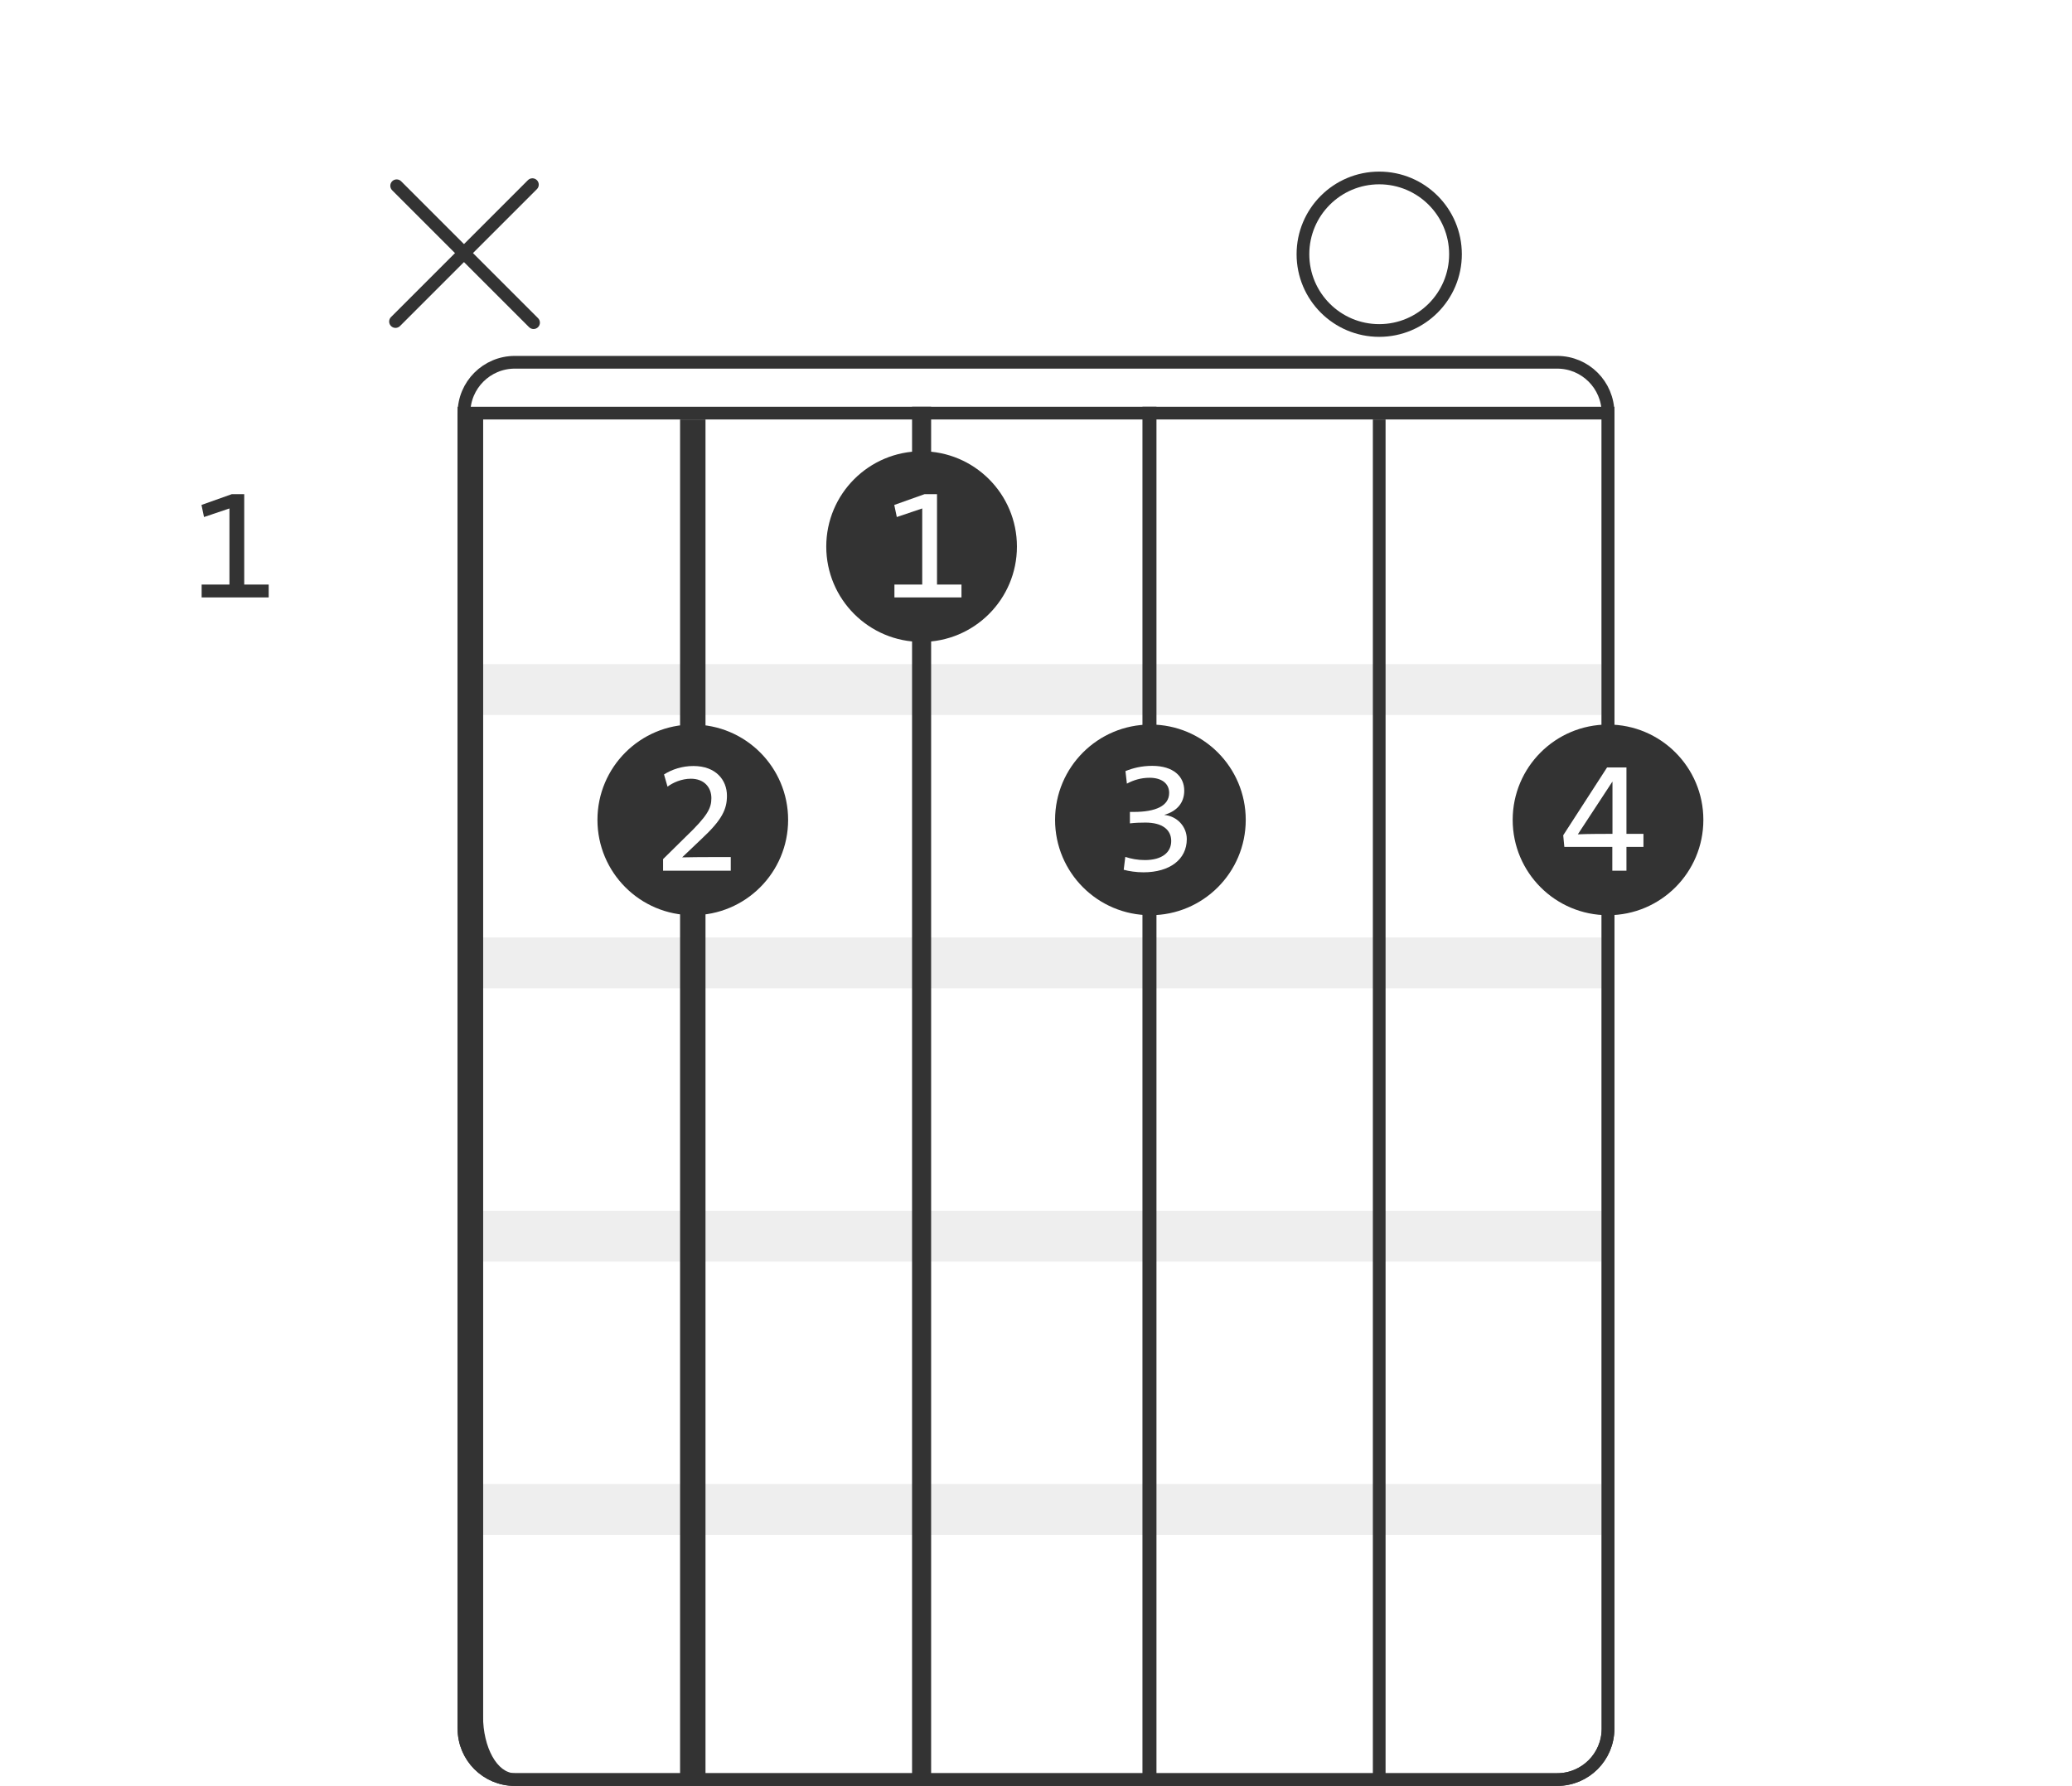
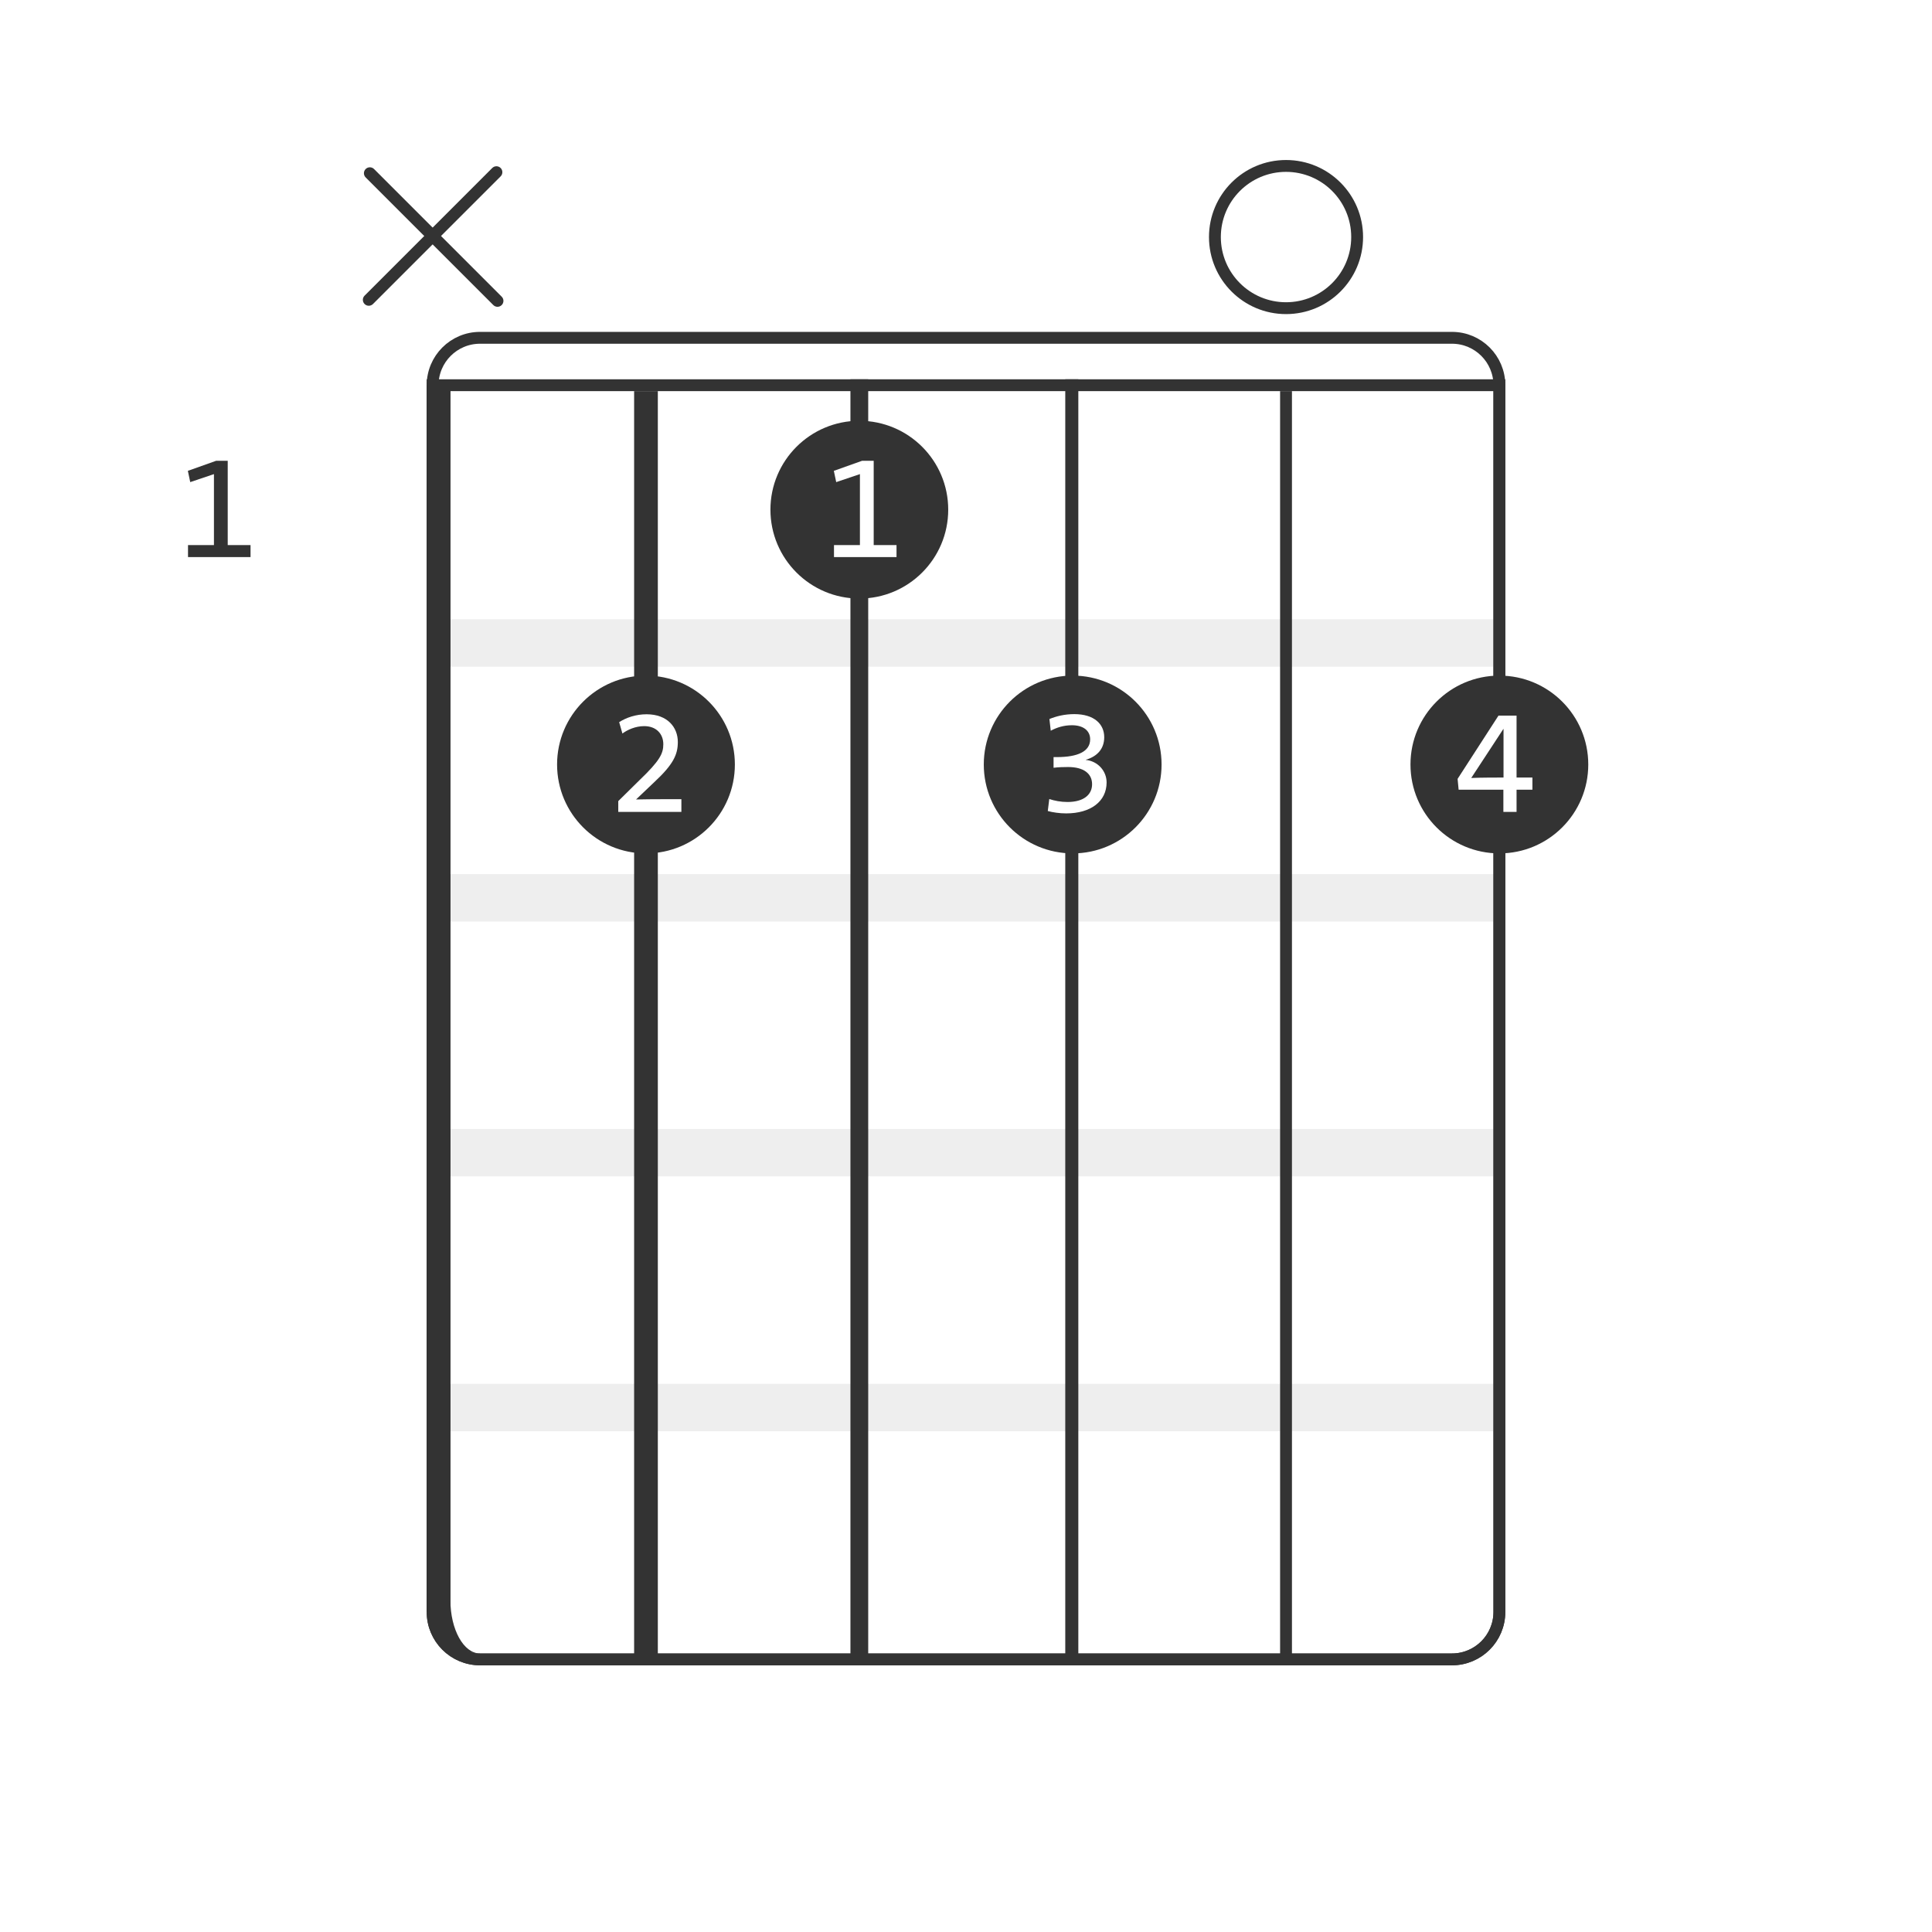
<svg xmlns="http://www.w3.org/2000/svg" xmlns:xlink="http://www.w3.org/1999/xlink" version="1.1">
  <defs>
    <symbol id="circle-1-black">
      <svg width="30" height="30" viewBox="0 0 30 30">
        <polygon fill="#333" points="21.275 23 10.725 23 10.725 20.975 15.1 20.975 15.1 9 11.1 10.35 10.7 8.45 15.475 6.75 17.425 6.75 17.425 20.975 21.275 20.975" />
      </svg>
    </symbol>
    <symbol id="circle-2-black">
      <svg width="30" height="30" viewBox="0 0 30 30">
        <path fill="#333" d="M10.975,17 L0.325,17 L0.325,15.175 L3.9,11.65 C7.35,8.35 7.925,7.15 7.925,5.575 C7.925,3.875 6.775,2.525 4.7,2.525 C3.225,2.525 1.85,3.15 1.025,3.775 L0.475,1.85 C1.7,1.075 3.3,0.525 5.1,0.525 C8.65,0.525 10.375,2.75 10.375,5.2 C10.375,7.325 9.625,8.975 6.375,12 L3.35,14.875 L3.35,14.9 C4.4,14.875 6.225,14.85 8.5,14.85 L10.975,14.85 L10.975,17 Z" transform="translate(10 6)" />
      </svg>
    </symbol>
    <symbol id="circle-3-black">
      <svg width="30" height="30" viewBox="0 0 30 30">
        <path fill="#333" d="M10.8,22.85 L11.05,20.825 C11.95,21.125 13,21.325 14.125,21.325 C16.85,21.325 18.275,20.1 18.275,18.325 C18.275,16.55 16.875,15.425 14.225,15.425 C13.325,15.425 12.625,15.45 11.775,15.55 L11.775,13.75 L12.35,13.75 C15.85,13.75 17.95,12.8 17.95,10.75 C17.95,9.275 16.775,8.375 14.875,8.375 C13.5,8.375 12.325,8.75 11.3,9.3 L11.075,7.325 C12.25,6.85 13.625,6.5 15.275,6.5 C18.625,6.5 20.325,8.175 20.325,10.4 C20.325,12.325 19.175,13.625 17.225,14.2 L17.2,14.225 C19.225,14.425 20.725,16.075 20.725,18.025 C20.725,21.225 18.05,23.25 13.9,23.25 C12.775,23.25 11.625,23.075 10.8,22.85 Z" />
      </svg>
    </symbol>
    <symbol id="circle-4-black">
      <svg width="30" height="30" viewBox="0 0 30 30">
        <path fill="#333" d="M20.575,19.25 L17.9,19.25 L17.9,23 L15.675,23 L15.675,19.25 L8.125,19.25 L7.95,17.425 L14.85,6.75 L17.9,6.75 L17.9,17.2 L20.575,17.2 L20.575,19.25 Z M15.7,17.2 L15.7,9 L15.675,9 L10.25,17.275 C11.75,17.2 14.7,17.2 15.7,17.2 Z" />
      </svg>
    </symbol>
    <symbol id="circle-5-black">
      <svg width="30" height="30" viewBox="0 0 30 30">
        <path fill="#333" d="M11,22.9 L11,20.825 C11.925,21.125 12.975,21.3 14.175,21.3 C16.85,21.3 18.325,19.975 18.325,17.95 C18.325,15.95 16.65,14.925 14.075,14.925 C13.025,14.925 12,15 11.35,15.125 L11.35,6.75 L20.15,6.75 L20.15,8.9 L13.45,8.9 L13.45,13.15 C13.875,13.125 14.45,13.1 14.825,13.1 C18.7,13.1 20.75,15.1 20.75,17.675 C20.75,21.025 18.05,23.225 14,23.225 C12.9,23.225 11.975,23.125 11,22.9 Z" />
      </svg>
    </symbol>
    <symbol id="circle-6-black">
      <svg width="30" height="30" viewBox="0 0 30 30">
        <path fill="#333" d="M19.951 6.6V8.575C19.451 8.5 18.951 8.45 18.301 8.45C14.976 8.45 13.226 10.375 12.601 13.675C12.551 13.925 12.476 14.35 12.401 14.9H12.426C13.226 13.525 14.726 12.775 16.451 12.775C19.701 12.775 21.501 14.875 21.501 17.525C21.501 20.975 19.251 23.25 15.851 23.25C12.326 23.25 10.176 20.75 10.176 16.4C10.176 9.45 13.626 6.525 18.476 6.525C19.001 6.525 19.601 6.55 19.951 6.6ZM19.201 17.9C19.201 15.975 18.101 14.65 15.976 14.65C13.876 14.65 12.651 16.325 12.651 17.725C12.651 19.75 13.826 21.4 16.051 21.4C18.051 21.4 19.201 19.95 19.201 17.9Z" />
      </svg>
    </symbol>
    <symbol id="circle-7-black">
      <svg width="30" height="30" viewBox="0 0 30 30">
        <path fill="#333" d="M21.25,6.75 L21.25,8.7 C18.725,13.4 16.45,18.75 15,23 L12.375,23 C14.025,18.475 16.275,13.275 18.65,8.9 C18.075,8.925 14.8,8.95 12.475,8.95 L10.275,8.95 L10.275,6.75 L21.25,6.75 Z" />
      </svg>
    </symbol>
    <symbol id="circle-8-black">
      <svg width="30" height="30" viewBox="0 0 30 30">
        <path fill="#333" d="M20.75,18.825 C20.75,21.55 18.3,23.25 15.1,23.25 C11.85,23.25 9.725,21.65 9.725,19.175 C9.725,17.1 11.375,15.85 13.2,14.8 C11.3,13.825 10.125,12.675 10.125,10.8 C10.125,8.325 12.25,6.5 15.375,6.5 C18.5,6.5 20.35,8.15 20.35,10.45 C20.35,12.325 18.925,13.475 17.25,14.475 C19.05,15.4 20.75,16.55 20.75,18.825 Z M18.05,10.65 C18.05,9.175 16.925,8.3 15.2,8.3 C13.45,8.3 12.45,9.35 12.45,10.6 C12.45,11.95 13.375,12.65 15.375,13.625 C16.825,12.8 18.05,11.975 18.05,10.65 Z M18.4,19.05 C18.4,17.275 16.825,16.475 15.075,15.675 C13.5,16.55 12.075,17.475 12.075,19 C12.075,20.4 13.225,21.4 15.325,21.4 C17.05,21.4 18.4,20.55 18.4,19.05 Z" />
      </svg>
    </symbol>
    <symbol id="circle-9-black">
      <svg width="30" height="30" viewBox="0 0 30 30">
        <path fill="#333" d="M10.9,23.05 L10.9,21.025 C11.6,21.2 12.4,21.275 13.15,21.275 C16.35,21.275 18.1,19.625 18.675,16.4 C18.75,15.925 18.8,15.625 18.9,15.2 L18.875,15.2 C18.075,16.35 16.7,17.05 14.975,17.05 C11.775,17.05 10,14.95 10,12.15 C10,8.725 12.35,6.5 15.6,6.5 C19,6.5 21.225,8.575 21.225,13.35 C21.225,20.45 17.725,23.225 12.9,23.225 C12.25,23.225 11.55,23.175 10.9,23.05 Z M18.725,12 C18.725,9.9 17.575,8.35 15.425,8.35 C13.45,8.35 12.275,9.875 12.275,11.8 C12.275,13.825 13.425,15.125 15.425,15.125 C17.55,15.125 18.725,13.7 18.725,12 Z" />
      </svg>
    </symbol>
    <symbol id="circle-0-black">
      <svg width="30" height="30" viewBox="0 0 30 30">
        <path fill="#333" d="M20.925,14.7 C20.925,20.925 18.05,23.25 15.1,23.25 C11.525,23.25 9.55,21.05 9.55,14.8 C9.55,9.1 12,6.5 15.4,6.5 C18.625,6.5 20.925,8.425 20.925,14.7 Z M18.5,14.85 C18.5,10.025 17.45,8.4 15.225,8.4 C13.375,8.4 11.975,10 11.975,14.65 C11.975,19.25 12.825,21.325 15.225,21.325 C17.275,21.325 18.5,19.25 18.5,14.85 Z" />
      </svg>
    </symbol>
    <symbol id="bar-middle">
      <svg width="36" height="30" viewBox="0 0 36 30">
        <rect width="36" height="30" fill="#333" fill-rule="evenodd" />
      </svg>
    </symbol>
    <symbol id="bar-end">
      <svg width="15" height="30" viewBox="0 0 15 30">
        <path fill="#333" fill-rule="evenodd" d="M15,0 C6.716,0 0,6.716 0,15 C0,23.284 6.716,30 15,30 L15,0 Z" />
      </svg>
    </symbol>
    <symbol id="circle-1">
      <svg width="30" height="30" viewBox="0 0 30 30">
        <g fill="none" fill-rule="evenodd">
          <circle cx="15" cy="15" r="15" fill="#333" />
          <polygon fill="#FFF" fill-rule="nonzero" points="21.275 23 10.725 23 10.725 20.975 15.1 20.975 15.1 9 11.1 10.35 10.7 8.45 15.475 6.75 17.425 6.75 17.425 20.975 21.275 20.975" />
        </g>
      </svg>
    </symbol>
    <symbol id="circle-2">
      <svg width="30" height="30" viewBox="0 0 30 30">
        <g fill="none" fill-rule="evenodd" transform="translate(0 -2)">
          <circle cx="15" cy="17" r="15" fill="#333" />
          <path fill="#FFF" fill-rule="nonzero" d="M20.975,25 L10.325,25 L10.325,23.175 L13.9,19.65 C17.35,16.35 17.925,15.15 17.925,13.575 C17.925,11.875 16.775,10.525 14.7,10.525 C13.225,10.525 11.85,11.15 11.025,11.775 L10.475,9.85 C11.7,9.075 13.3,8.525 15.1,8.525 C18.65,8.525 20.375,10.75 20.375,13.2 C20.375,15.325 19.625,16.975 16.375,20 L13.35,22.875 L13.35,22.9 C14.4,22.875 16.225,22.85 18.5,22.85 L20.975,22.85 L20.975,25 Z" />
        </g>
      </svg>
    </symbol>
    <symbol id="circle-3">
      <svg width="30" height="30" viewBox="0 0 30 30">
        <g fill="none" fill-rule="evenodd" transform="translate(0 -2)">
          <circle cx="15" cy="17" r="15" fill="#333" />
          <path fill="#FFF" fill-rule="nonzero" d="M10.8,24.85 L11.05,22.825 C11.95,23.125 13,23.325 14.125,23.325 C16.85,23.325 18.275,22.1 18.275,20.325 C18.275,18.55 16.875,17.425 14.225,17.425 C13.325,17.425 12.625,17.45 11.775,17.55 L11.775,15.75 L12.35,15.75 C15.85,15.75 17.95,14.8 17.95,12.75 C17.95,11.275 16.775,10.375 14.875,10.375 C13.5,10.375 12.325,10.75 11.3,11.3 L11.075,9.325 C12.25,8.85 13.625,8.5 15.275,8.5 C18.625,8.5 20.325,10.175 20.325,12.4 C20.325,14.325 19.175,15.625 17.225,16.2 L17.2,16.225 C19.225,16.425 20.725,18.075 20.725,20.025 C20.725,23.225 18.05,25.25 13.9,25.25 C12.775,25.25 11.625,25.075 10.8,24.85 Z" />
        </g>
      </svg>
    </symbol>
    <symbol id="circle-4">
      <svg width="30" height="30" viewBox="0 0 30 30">
        <g fill="none" fill-rule="evenodd" transform="translate(0 -2)">
          <circle cx="15" cy="17" r="15" fill="#333" />
          <path fill="#FFF" fill-rule="nonzero" d="M20.575,21.25 L17.9,21.25 L17.9,25 L15.675,25 L15.675,21.25 L8.125,21.25 L7.95,19.425 L14.85,8.75 L17.9,8.75 L17.9,19.2 L20.575,19.2 L20.575,21.25 Z M15.7,19.2 L15.7,11 L15.675,11 L10.25,19.275 C11.75,19.2 14.7,19.2 15.7,19.2 Z" />
        </g>
      </svg>
    </symbol>
    <symbol id="grid-guitar-2">
      <svg width="182" height="225" viewBox="0 0 182 209" fill="none">
        <path d="M1 48.5H180V40.5H1V48.5Z" fill="#EEEEEE" />
        <path d="M1 91.5H180V83.5H1V91.5Z" fill="#EEEEEE" />
        <path d="M1 134.5H180V126.5H1V134.5Z" fill="#EEEEEE" />
        <path d="M1 177.5H180V169.5H1V177.5Z" fill="#EEEEEE" />
        <rect x="1" y="1" width="180" height="215" rx="8" stroke="#333333" stroke-width="2" />
        <path fill-rule="evenodd" clip-rule="evenodd" d="M39 2L39 216L35 216L35 2L39 2Z" fill="#333333" />
        <path fill-rule="evenodd" clip-rule="evenodd" d="M74.5 6.47666e-06L74.5 216L71.5 216L71.5 6.61612e-06L74.5 6.47666e-06Z" fill="#333333" />
        <path fill-rule="evenodd" clip-rule="evenodd" d="M109.954 6.51366e-06L109.954 216L107.75 216L107.75 6.61612e-06L109.954 6.51366e-06Z" fill="#333333" />
        <path fill-rule="evenodd" clip-rule="evenodd" d="M146 2L146 216L144 216L144 2L146 2Z" fill="#333333" />
        <path d="M0 11C0 6.029 4.029 2 9 2C6.239 2 4 6.029 4 11V206C4 210.971 6.239 215 9 215C4.029 215 0 210.971 0 206V11Z" fill="#333333" />
      </svg>
    </symbol>
    <symbol id="grid-guitar-1">
      <svg width="182" height="225" viewBox="0 0 182 225" fill="none">
        <path d="M1 56.5H180V48.5H1V56.5Z" fill="#EEEEEE" />
        <path d="M1 99.5H180V91.5H1V99.5Z" fill="#EEEEEE" />
        <path d="M1 142.5H180V134.5H1V142.5Z" fill="#EEEEEE" />
        <path d="M1 185.5H180V177.5H1V185.5Z" fill="#EEEEEE" />
        <rect x="1" y="1" width="180" height="223" rx="8" stroke="#333333" stroke-width="2" />
        <path d="M1 9H181V216C181 220.418 177.418 224 173 224H9C4.582 224 1 220.418 1 216V9Z" stroke="#333333" stroke-width="2" />
        <path fill-rule="evenodd" clip-rule="evenodd" d="M39 10L39 224L35 224L35 10L39 10Z" fill="#333333" />
        <path fill-rule="evenodd" clip-rule="evenodd" d="M4 9L4 216L0 216L9.04826e-06 9L4 9Z" fill="#333333" />
        <path fill-rule="evenodd" clip-rule="evenodd" d="M74.5 8L74.5 224L71.5 224L71.5 8L74.5 8Z" fill="#333333" />
        <path fill-rule="evenodd" clip-rule="evenodd" d="M109.954 8L109.954 224L107.75 224L107.75 8L109.954 8Z" fill="#333333" />
        <path fill-rule="evenodd" clip-rule="evenodd" d="M146 10L146 224L144 224L144 10L146 10Z" fill="#333333" />
        <path d="M0 9H4V214C4 218.971 6.239 223 9 223C4.029 223 0 218.971 0 214V9Z" fill="#333333" />
      </svg>
    </symbol>
    <symbol id="o">
      <svg width="30" height="30" viewBox="0 0 30 30">
        <path fill="#333" d="M15,28 C22.18,28 28,22.18 28,15 C28,7.82 22.18,2 15,2 C7.82,2 2,7.82 2,15 C2,22.18 7.82,28 15,28 Z M15,26 C8.925,26 4,21.075 4,15 C4,8.925 8.925,4 15,4 C21.075,4 26,8.925 26,15 C26,21.075 21.075,26 15,26 Z" />
      </svg>
    </symbol>
    <symbol id="x">
      <svg width="30" height="30" viewBox="0 0 30 30">
        <g fill="#333" transform="translate(4 4)">
          <path d="M-0.479,0.76 L21.061,22.3 C21.452,22.69 22.085,22.69 22.475,22.3 C22.866,21.909 22.866,21.276 22.475,20.885 L0.936,-0.654 C0.545,-1.045 -0.088,-1.045 -0.479,-0.654 C-0.869,-0.264 -0.869,0.37 -0.479,0.76 Z" transform="rotate(-90 10.998 10.823)" />
          <path d="M-0.3,0.936 L21.24,22.475 C21.63,22.866 22.264,22.866 22.654,22.475 C23.045,22.085 23.045,21.452 22.654,21.061 L1.115,-0.479 C0.724,-0.869 0.091,-0.869 -0.3,-0.479 C-0.69,-0.088 -0.69,0.545 -0.3,0.936 Z" />
        </g>
      </svg>
    </symbol>
  </defs>
  <symbol id="chord">
-     <svg width="326" height="281" version="1.1">
+     <svg width="326" height="326" version="1.1">
      <rect width="100%" height="100%" fill="white" />
      <use x="72" y="56" width="182" height="225" xlink:href="#grid-guitar-1" />
      <use x="21" y="71" width="30" height="30" xlink:href="#circle-1-black" />
      <use x="58" y="25" width="30" height="30" xlink:href="#x" />
      <use x="94" y="114" width="30" height="30" xlink:href="#circle-2" />
      <use x="130" y="71" width="30" height="30" xlink:href="#circle-1" />
      <use x="166" y="114" width="30" height="30" xlink:href="#circle-3" />
      <use x="202" y="25" width="30" height="30" xlink:href="#o" />
      <use x="238" y="114" width="30" height="30" xlink:href="#circle-4" />
    </svg>
  </symbol>
  <use xlink:href="#chord" />
</svg>
